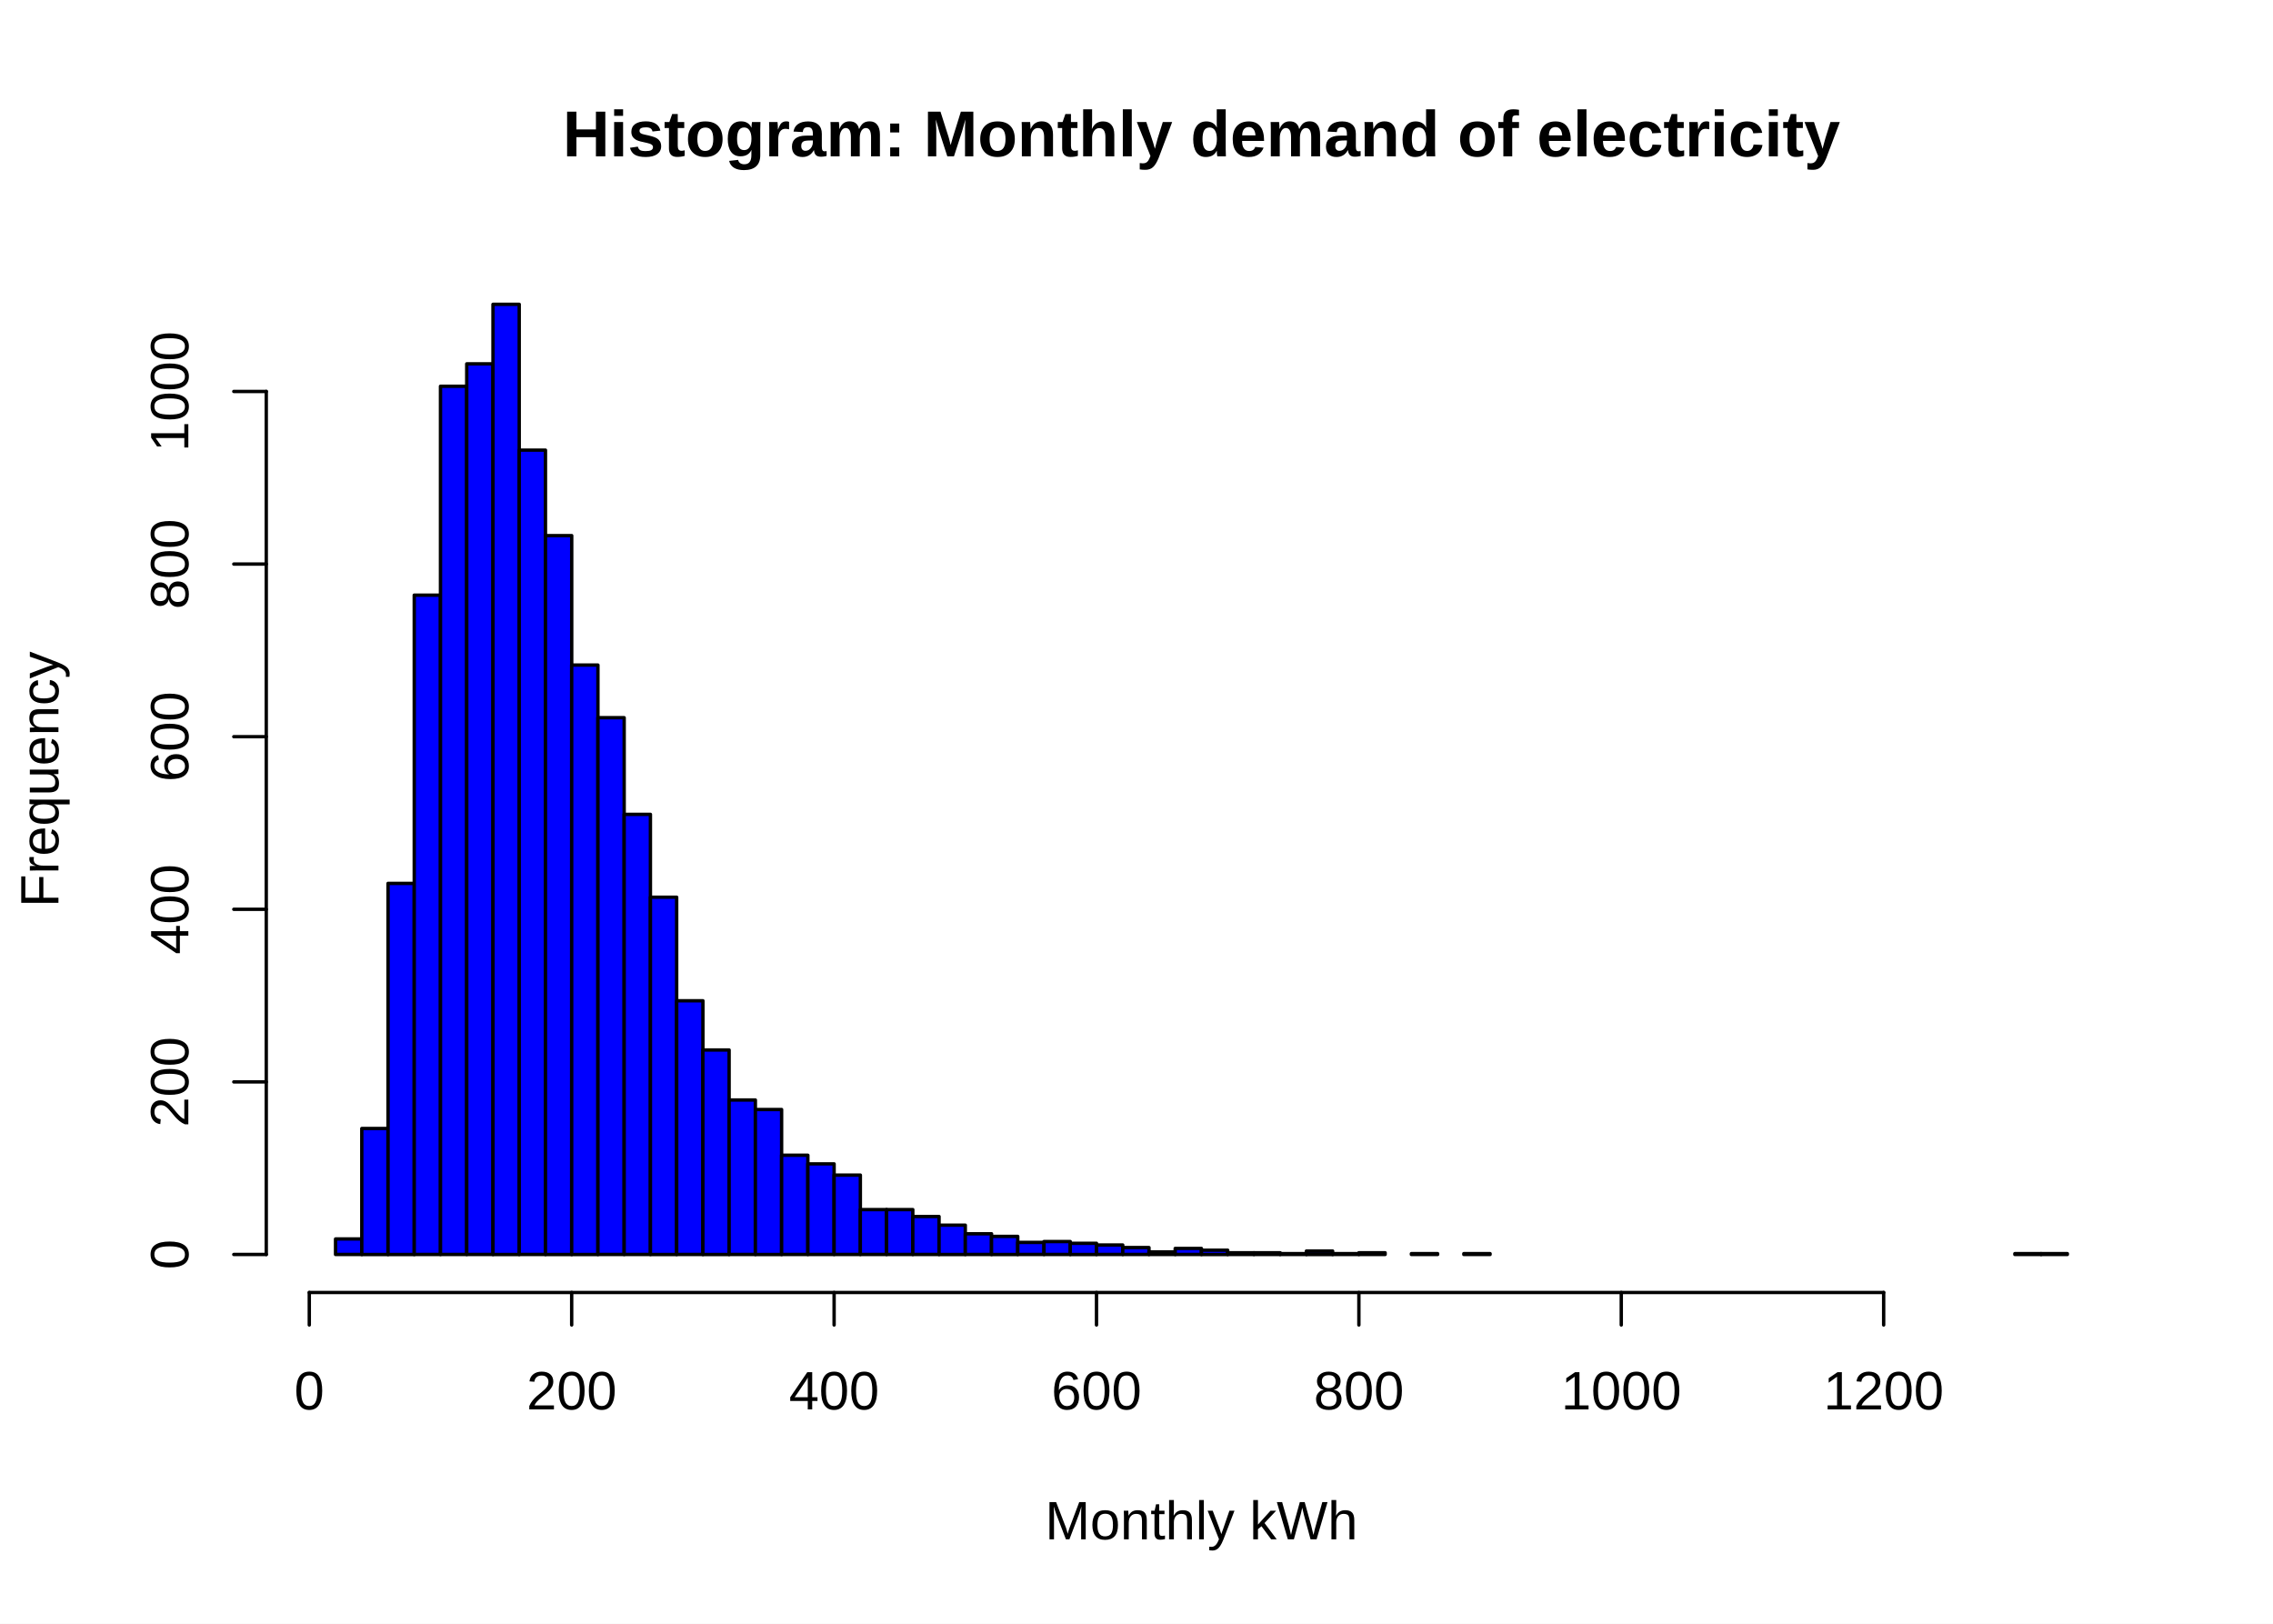
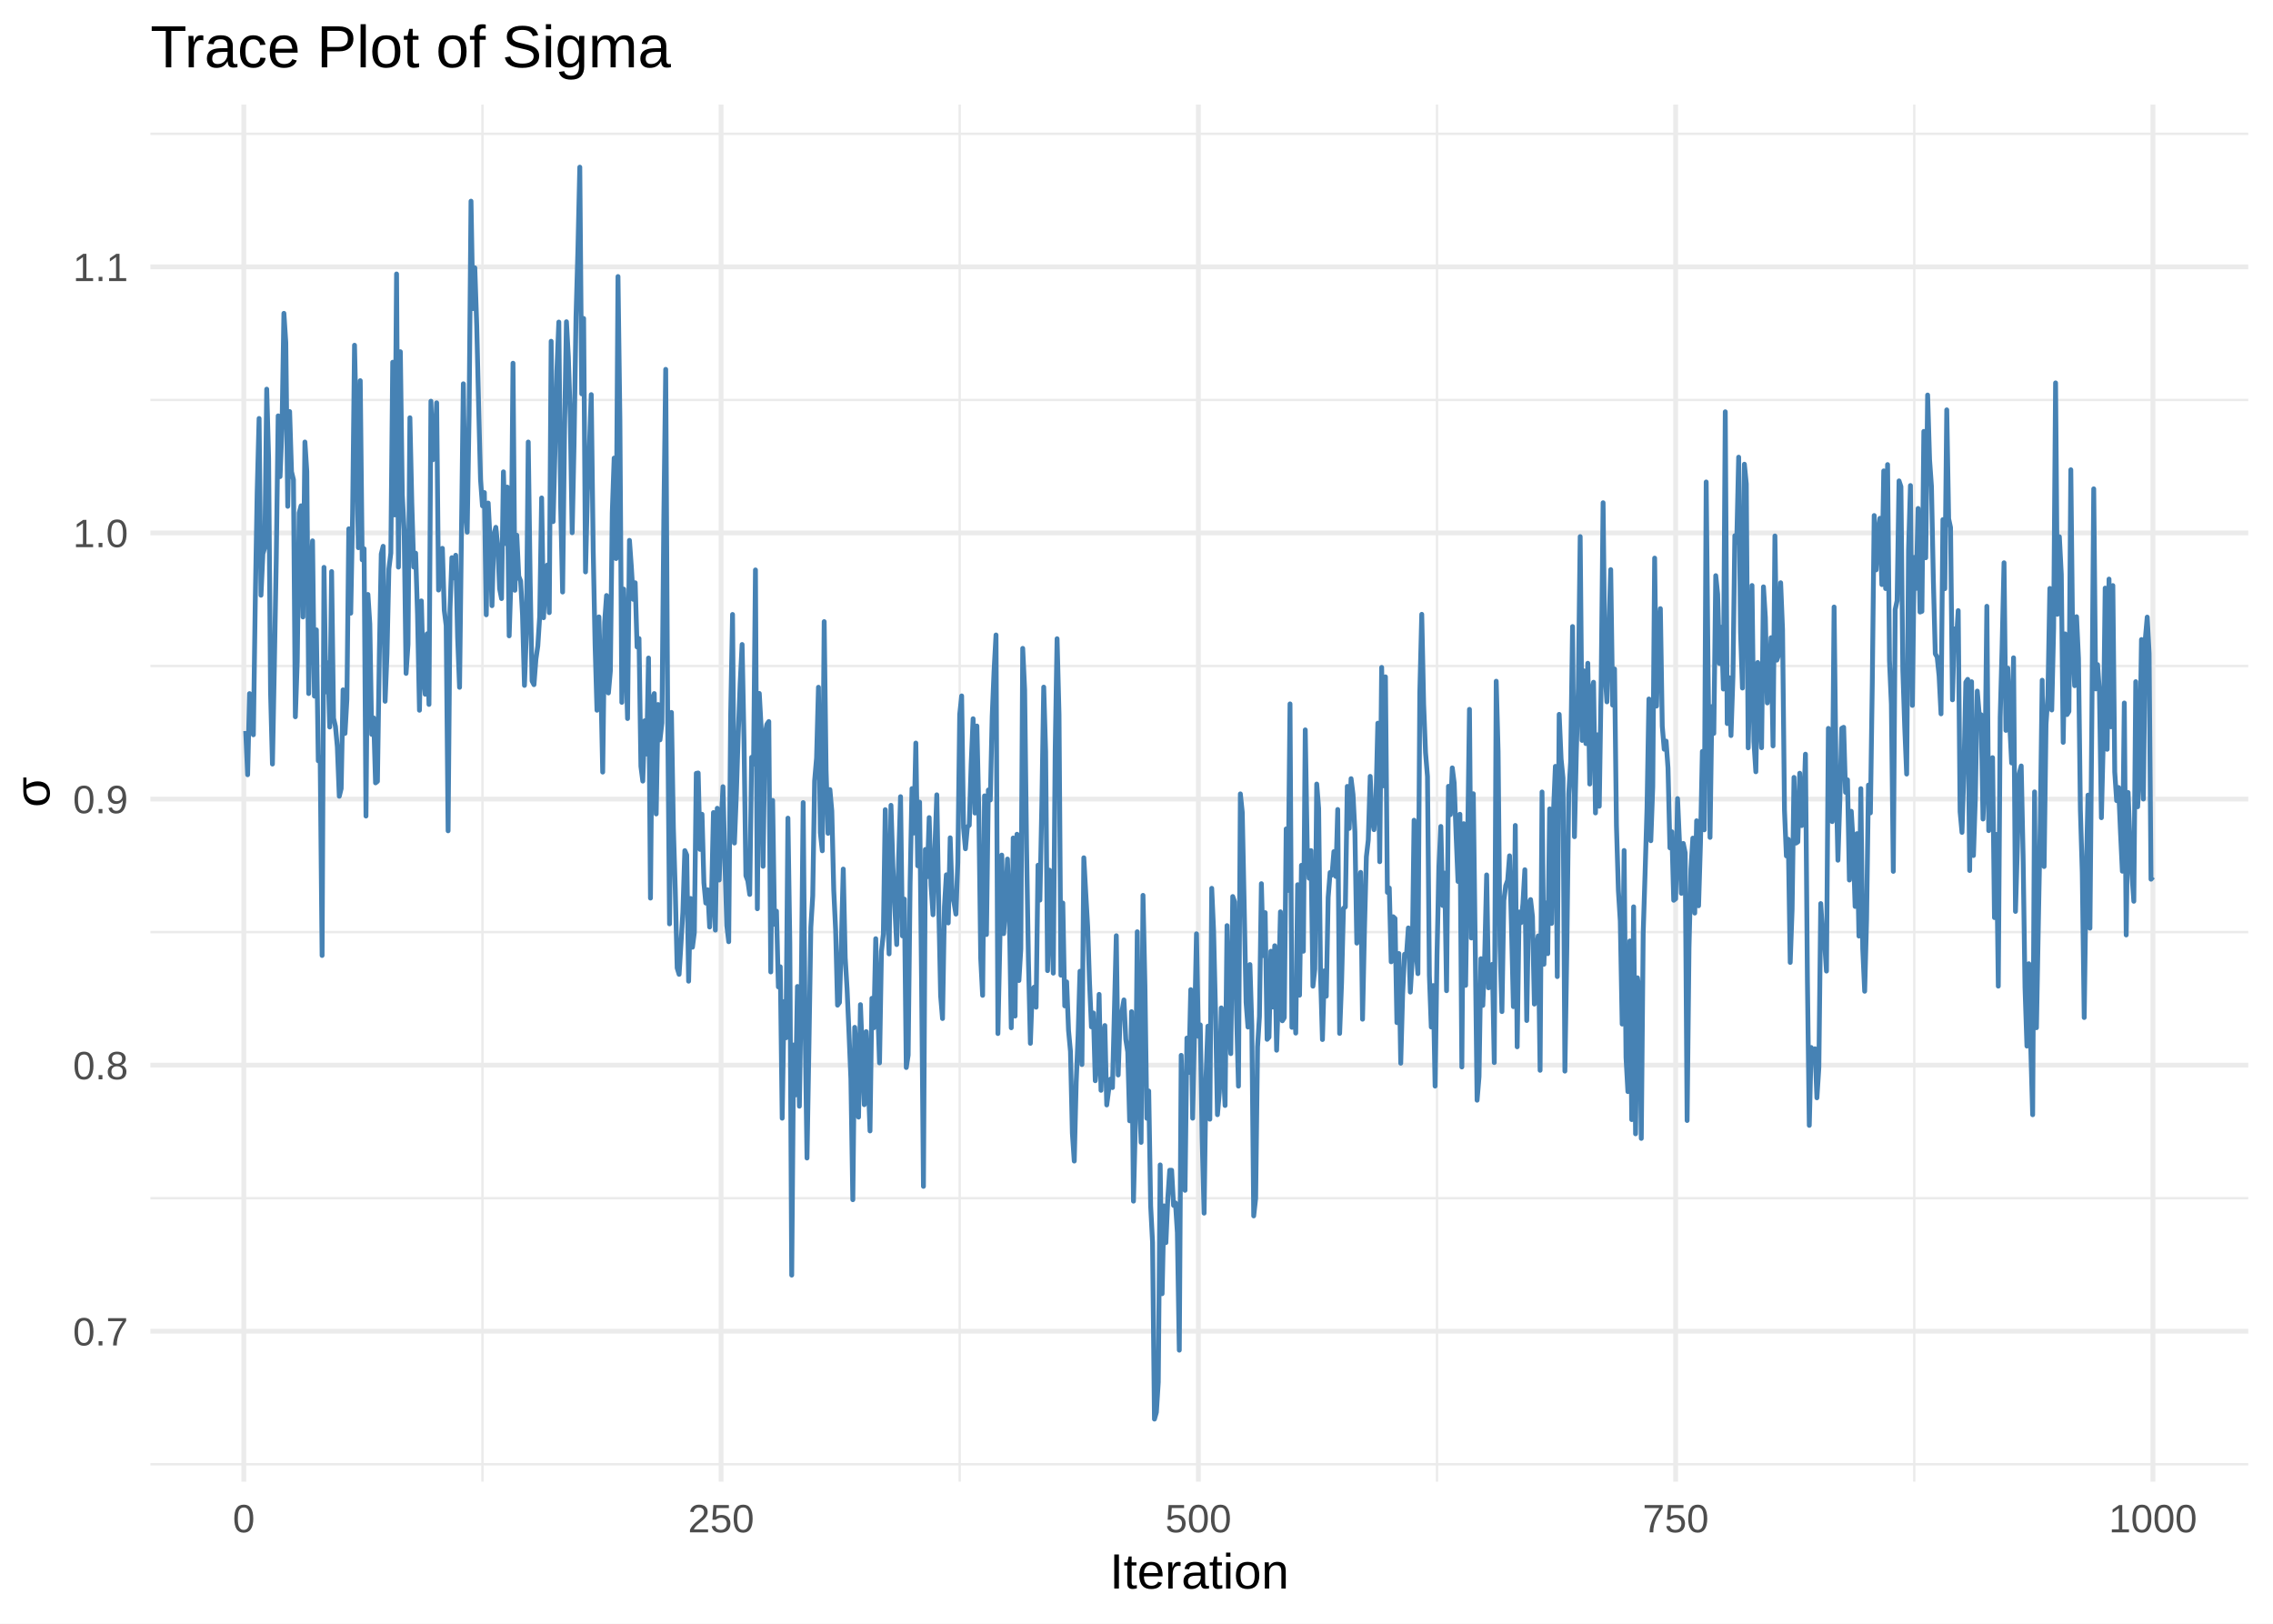
<svg xmlns="http://www.w3.org/2000/svg" class="svglite" width="504.00pt" height="360.00pt" viewBox="0 0 504.00 360.00">
  <defs>
    <style type="text/css">
    .svglite line, .svglite polyline, .svglite polygon, .svglite path, .svglite rect, .svglite circle {
      fill: none;
      stroke: #000000;
      stroke-linecap: round;
      stroke-linejoin: round;
      stroke-miterlimit: 10.00;
    }
    .svglite text {
      white-space: pre;
    }
  </style>
  </defs>
  <rect width="100%" height="100%" style="stroke: none; fill: #FFFFFF;" />
  <defs>
    <clipPath id="cpMC4wMHw1MDQuMDB8MC4wMHwzNjAuMDA=">
      <rect x="0.00" y="0.00" width="504.00" height="360.00" />
    </clipPath>
  </defs>
  <g clip-path="url(#cpMC4wMHw1MDQuMDB8MC4wMHwzNjAuMDA=)">
-     <text x="266.40" y="34.67" text-anchor="middle" style="font-size: 14.40px; font-weight: bold; font-family: &quot;Arial&quot;;" textLength="283.10px" lengthAdjust="spacingAndGlyphs">Histogram: Monthly demand of electricity</text>
-     <text x="266.40" y="341.28" text-anchor="middle" style="font-size: 12.00px; font-family: &quot;Arial&quot;;" textLength="69.36px" lengthAdjust="spacingAndGlyphs">Monthly kWh</text>
-     <text transform="translate(12.96,172.80) rotate(-90)" text-anchor="middle" style="font-size: 12.00px; font-family: &quot;Arial&quot;;" textLength="56.71px" lengthAdjust="spacingAndGlyphs">Frequency</text>
-     <line x1="68.58" y1="286.56" x2="417.67" y2="286.56" style="stroke-width: 0.75;" />
-     <line x1="68.58" y1="286.56" x2="68.58" y2="293.76" style="stroke-width: 0.75;" />
-     <line x1="126.76" y1="286.56" x2="126.76" y2="293.76" style="stroke-width: 0.75;" />
-     <line x1="184.95" y1="286.56" x2="184.95" y2="293.76" style="stroke-width: 0.75;" />
-     <line x1="243.13" y1="286.56" x2="243.13" y2="293.76" style="stroke-width: 0.75;" />
-     <line x1="301.31" y1="286.56" x2="301.31" y2="293.76" style="stroke-width: 0.75;" />
-     <line x1="359.49" y1="286.56" x2="359.49" y2="293.76" style="stroke-width: 0.75;" />
-     <line x1="417.67" y1="286.56" x2="417.67" y2="293.76" style="stroke-width: 0.75;" />
-     <text x="68.58" y="312.48" text-anchor="middle" style="font-size: 12.00px; font-family: &quot;Arial&quot;;" textLength="6.67px" lengthAdjust="spacingAndGlyphs">0</text>
-     <text x="126.76" y="312.48" text-anchor="middle" style="font-size: 12.00px; font-family: &quot;Arial&quot;;" textLength="20.02px" lengthAdjust="spacingAndGlyphs">200</text>
-     <text x="184.95" y="312.48" text-anchor="middle" style="font-size: 12.00px; font-family: &quot;Arial&quot;;" textLength="20.02px" lengthAdjust="spacingAndGlyphs">400</text>
-     <text x="243.13" y="312.48" text-anchor="middle" style="font-size: 12.00px; font-family: &quot;Arial&quot;;" textLength="20.02px" lengthAdjust="spacingAndGlyphs">600</text>
-     <text x="301.31" y="312.48" text-anchor="middle" style="font-size: 12.00px; font-family: &quot;Arial&quot;;" textLength="20.02px" lengthAdjust="spacingAndGlyphs">800</text>
-     <text x="359.49" y="312.48" text-anchor="middle" style="font-size: 12.00px; font-family: &quot;Arial&quot;;" textLength="26.70px" lengthAdjust="spacingAndGlyphs">1000</text>
-     <text x="417.67" y="312.48" text-anchor="middle" style="font-size: 12.00px; font-family: &quot;Arial&quot;;" textLength="26.70px" lengthAdjust="spacingAndGlyphs">1200</text>
-     <line x1="59.04" y1="278.13" x2="59.04" y2="86.79" style="stroke-width: 0.75;" />
-     <line x1="59.04" y1="278.13" x2="51.84" y2="278.13" style="stroke-width: 0.75;" />
-     <line x1="59.04" y1="239.87" x2="51.84" y2="239.87" style="stroke-width: 0.75;" />
-     <line x1="59.04" y1="201.60" x2="51.84" y2="201.60" style="stroke-width: 0.75;" />
-     <line x1="59.04" y1="163.33" x2="51.84" y2="163.33" style="stroke-width: 0.75;" />
-     <line x1="59.04" y1="125.06" x2="51.84" y2="125.06" style="stroke-width: 0.75;" />
-     <line x1="59.04" y1="86.79" x2="51.84" y2="86.79" style="stroke-width: 0.75;" />
-     <text transform="translate(41.76,278.13) rotate(-90)" text-anchor="middle" style="font-size: 12.00px; font-family: &quot;Arial&quot;;" textLength="6.67px" lengthAdjust="spacingAndGlyphs">0</text>
-     <text transform="translate(41.76,239.87) rotate(-90)" text-anchor="middle" style="font-size: 12.00px; font-family: &quot;Arial&quot;;" textLength="20.02px" lengthAdjust="spacingAndGlyphs">200</text>
-     <text transform="translate(41.76,201.60) rotate(-90)" text-anchor="middle" style="font-size: 12.00px; font-family: &quot;Arial&quot;;" textLength="20.02px" lengthAdjust="spacingAndGlyphs">400</text>
-     <text transform="translate(41.76,163.33) rotate(-90)" text-anchor="middle" style="font-size: 12.00px; font-family: &quot;Arial&quot;;" textLength="20.02px" lengthAdjust="spacingAndGlyphs">600</text>
-     <text transform="translate(41.76,125.06) rotate(-90)" text-anchor="middle" style="font-size: 12.00px; font-family: &quot;Arial&quot;;" textLength="20.02px" lengthAdjust="spacingAndGlyphs">800</text>
-     <text transform="translate(41.76,86.79) rotate(-90)" text-anchor="middle" style="font-size: 12.00px; font-family: &quot;Arial&quot;;" textLength="26.70px" lengthAdjust="spacingAndGlyphs">1000</text>
-   </g>
+ </g>
  <defs>
-     <clipPath id="cpNTkuMDR8NDczLjc2fDU5LjA0fDI4Ni41Ng==">
-       <rect x="59.04" y="59.04" width="414.72" height="227.52" />
+     <clipPath id="cpMzMuMzR8NDk4LjUyfDIzLjE4fDMyOC41MA==">
+       <rect x="33.34" y="23.18" width="465.18" height="305.33" />
    </clipPath>
  </defs>
-   <g clip-path="url(#cpNTkuMDR8NDczLjc2fDU5LjA0fDI4Ni41Ng==)">
-     <rect x="74.40" y="274.69" width="5.82" height="3.44" style="stroke-width: 0.75; fill: #0000FF;" />
-     <rect x="80.22" y="250.20" width="5.82" height="27.94" style="stroke-width: 0.75; fill: #0000FF;" />
-     <rect x="86.04" y="195.86" width="5.82" height="82.28" style="stroke-width: 0.75; fill: #0000FF;" />
-     <rect x="91.85" y="131.95" width="5.82" height="146.18" style="stroke-width: 0.75; fill: #0000FF;" />
-     <rect x="97.67" y="85.64" width="5.82" height="192.49" style="stroke-width: 0.75; fill: #0000FF;" />
-     <rect x="103.49" y="80.67" width="5.82" height="197.46" style="stroke-width: 0.75; fill: #0000FF;" />
-     <rect x="109.31" y="67.47" width="5.82" height="210.67" style="stroke-width: 0.75; fill: #0000FF;" />
-     <rect x="115.13" y="99.80" width="5.82" height="178.33" style="stroke-width: 0.75; fill: #0000FF;" />
-     <rect x="120.95" y="118.75" width="5.82" height="159.39" style="stroke-width: 0.75; fill: #0000FF;" />
-     <rect x="126.76" y="147.45" width="5.82" height="130.69" style="stroke-width: 0.75; fill: #0000FF;" />
-     <rect x="132.58" y="159.12" width="5.82" height="119.01" style="stroke-width: 0.75; fill: #0000FF;" />
-     <rect x="138.40" y="180.55" width="5.82" height="97.58" style="stroke-width: 0.75; fill: #0000FF;" />
-     <rect x="144.22" y="198.92" width="5.82" height="79.22" style="stroke-width: 0.75; fill: #0000FF;" />
-     <rect x="150.04" y="221.88" width="5.82" height="56.25" style="stroke-width: 0.75; fill: #0000FF;" />
-     <rect x="155.85" y="232.79" width="5.82" height="45.35" style="stroke-width: 0.75; fill: #0000FF;" />
-     <rect x="161.67" y="243.88" width="5.82" height="34.25" style="stroke-width: 0.75; fill: #0000FF;" />
-     <rect x="167.49" y="245.99" width="5.82" height="32.15" style="stroke-width: 0.75; fill: #0000FF;" />
-     <rect x="173.31" y="256.13" width="5.82" height="22.00" style="stroke-width: 0.75; fill: #0000FF;" />
-     <rect x="179.13" y="258.04" width="5.82" height="20.09" style="stroke-width: 0.75; fill: #0000FF;" />
-     <rect x="184.95" y="260.53" width="5.82" height="17.60" style="stroke-width: 0.75; fill: #0000FF;" />
-     <rect x="190.76" y="268.18" width="5.82" height="9.95" style="stroke-width: 0.75; fill: #0000FF;" />
-     <rect x="196.58" y="268.18" width="5.82" height="9.95" style="stroke-width: 0.75; fill: #0000FF;" />
-     <rect x="202.40" y="269.71" width="5.82" height="8.42" style="stroke-width: 0.75; fill: #0000FF;" />
-     <rect x="208.22" y="271.63" width="5.82" height="6.51" style="stroke-width: 0.75; fill: #0000FF;" />
-     <rect x="214.04" y="273.54" width="5.82" height="4.59" style="stroke-width: 0.75; fill: #0000FF;" />
-     <rect x="219.85" y="274.12" width="5.82" height="4.02" style="stroke-width: 0.75; fill: #0000FF;" />
-     <rect x="225.67" y="275.45" width="5.82" height="2.68" style="stroke-width: 0.75; fill: #0000FF;" />
-     <rect x="231.49" y="275.26" width="5.82" height="2.87" style="stroke-width: 0.75; fill: #0000FF;" />
-     <rect x="237.31" y="275.65" width="5.82" height="2.49" style="stroke-width: 0.75; fill: #0000FF;" />
-     <rect x="243.13" y="276.03" width="5.82" height="2.10" style="stroke-width: 0.75; fill: #0000FF;" />
-     <rect x="248.95" y="276.60" width="5.82" height="1.53" style="stroke-width: 0.75; fill: #0000FF;" />
-     <rect x="254.76" y="277.56" width="5.82" height="0.57" style="stroke-width: 0.75; fill: #0000FF;" />
-     <rect x="260.58" y="276.79" width="5.82" height="1.34" style="stroke-width: 0.75; fill: #0000FF;" />
-     <rect x="266.40" y="277.18" width="5.82" height="0.96" style="stroke-width: 0.75; fill: #0000FF;" />
-     <rect x="272.22" y="277.75" width="5.82" height="0.38" style="stroke-width: 0.75; fill: #0000FF;" />
-     <rect x="278.04" y="277.75" width="5.82" height="0.38" style="stroke-width: 0.75; fill: #0000FF;" />
-     <rect x="283.85" y="277.94" width="5.82" height="0.19" style="stroke-width: 0.75; fill: #0000FF;" />
-     <rect x="289.67" y="277.37" width="5.82" height="0.77" style="stroke-width: 0.75; fill: #0000FF;" />
-     <rect x="295.49" y="277.94" width="5.82" height="0.19" style="stroke-width: 0.75; fill: #0000FF;" />
-     <rect x="301.31" y="277.75" width="5.82" height="0.38" style="stroke-width: 0.75; fill: #0000FF;" />
-     <rect x="307.13" y="278.13" width="5.82" height="0.00" style="stroke-width: 0.75; fill: #0000FF;" />
-     <rect x="312.95" y="277.94" width="5.82" height="0.19" style="stroke-width: 0.75; fill: #0000FF;" />
-     <rect x="318.76" y="278.13" width="5.82" height="0.00" style="stroke-width: 0.75; fill: #0000FF;" />
-     <rect x="324.58" y="277.94" width="5.82" height="0.19" style="stroke-width: 0.75; fill: #0000FF;" />
-     <rect x="330.40" y="278.13" width="5.82" height="0.00" style="stroke-width: 0.75; fill: #0000FF;" />
-     <rect x="336.22" y="278.13" width="5.82" height="0.00" style="stroke-width: 0.75; fill: #0000FF;" />
-     <rect x="342.04" y="278.13" width="5.82" height="0.00" style="stroke-width: 0.75; fill: #0000FF;" />
-     <rect x="347.85" y="278.13" width="5.82" height="0.00" style="stroke-width: 0.75; fill: #0000FF;" />
-     <rect x="353.67" y="278.13" width="5.82" height="0.00" style="stroke-width: 0.75; fill: #0000FF;" />
-     <rect x="359.49" y="278.13" width="5.82" height="0.00" style="stroke-width: 0.75; fill: #0000FF;" />
-     <rect x="365.31" y="278.13" width="5.82" height="0.00" style="stroke-width: 0.75; fill: #0000FF;" />
-     <rect x="371.13" y="278.13" width="5.82" height="0.00" style="stroke-width: 0.75; fill: #0000FF;" />
-     <rect x="376.95" y="278.13" width="5.82" height="0.00" style="stroke-width: 0.75; fill: #0000FF;" />
-     <rect x="382.76" y="278.13" width="5.82" height="0.00" style="stroke-width: 0.75; fill: #0000FF;" />
-     <rect x="388.58" y="278.13" width="5.82" height="0.00" style="stroke-width: 0.75; fill: #0000FF;" />
-     <rect x="394.40" y="278.13" width="5.82" height="0.00" style="stroke-width: 0.75; fill: #0000FF;" />
-     <rect x="400.22" y="278.13" width="5.82" height="0.00" style="stroke-width: 0.75; fill: #0000FF;" />
-     <rect x="406.04" y="278.13" width="5.82" height="0.00" style="stroke-width: 0.75; fill: #0000FF;" />
-     <rect x="411.85" y="278.13" width="5.82" height="0.00" style="stroke-width: 0.75; fill: #0000FF;" />
-     <rect x="417.67" y="278.13" width="5.82" height="0.00" style="stroke-width: 0.75; fill: #0000FF;" />
-     <rect x="423.49" y="278.13" width="5.82" height="0.00" style="stroke-width: 0.75; fill: #0000FF;" />
-     <rect x="429.31" y="278.13" width="5.82" height="0.00" style="stroke-width: 0.75; fill: #0000FF;" />
-     <rect x="435.13" y="278.13" width="5.82" height="0.00" style="stroke-width: 0.75; fill: #0000FF;" />
-     <rect x="440.95" y="278.13" width="5.82" height="0.00" style="stroke-width: 0.75; fill: #0000FF;" />
-     <rect x="446.76" y="277.94" width="5.82" height="0.19" style="stroke-width: 0.75; fill: #0000FF;" />
-     <rect x="452.58" y="277.94" width="5.82" height="0.19" style="stroke-width: 0.75; fill: #0000FF;" />
+   <g clip-path="url(#cpMzMuMzR8NDk4LjUyfDIzLjE4fDMyOC41MA==)">
+     <polyline points="33.34,324.64 498.52,324.64 " style="stroke-width: 0.53; stroke: #EBEBEB; stroke-linecap: butt;" />
+     <polyline points="33.34,265.65 498.52,265.65 " style="stroke-width: 0.53; stroke: #EBEBEB; stroke-linecap: butt;" />
+     <polyline points="33.34,206.65 498.52,206.65 " style="stroke-width: 0.53; stroke: #EBEBEB; stroke-linecap: butt;" />
+     <polyline points="33.34,147.66 498.52,147.66 " style="stroke-width: 0.53; stroke: #EBEBEB; stroke-linecap: butt;" />
+     <polyline points="33.34,88.67 498.52,88.67 " style="stroke-width: 0.53; stroke: #EBEBEB; stroke-linecap: butt;" />
+     <polyline points="33.34,29.67 498.52,29.67 " style="stroke-width: 0.53; stroke: #EBEBEB; stroke-linecap: butt;" />
+     <polyline points="106.98,328.50 106.98,23.18 " style="stroke-width: 0.53; stroke: #EBEBEB; stroke-linecap: butt;" />
+     <polyline points="212.80,328.50 212.80,23.18 " style="stroke-width: 0.53; stroke: #EBEBEB; stroke-linecap: butt;" />
+     <polyline points="318.63,328.50 318.63,23.18 " style="stroke-width: 0.53; stroke: #EBEBEB; stroke-linecap: butt;" />
+     <polyline points="424.46,328.50 424.46,23.18 " style="stroke-width: 0.53; stroke: #EBEBEB; stroke-linecap: butt;" />
+     <polyline points="33.34,295.15 498.52,295.15 " style="stroke-width: 1.07; stroke: #EBEBEB; stroke-linecap: butt;" />
+     <polyline points="33.34,236.15 498.52,236.15 " style="stroke-width: 1.07; stroke: #EBEBEB; stroke-linecap: butt;" />
+     <polyline points="33.34,177.16 498.52,177.16 " style="stroke-width: 1.07; stroke: #EBEBEB; stroke-linecap: butt;" />
+     <polyline points="33.34,118.16 498.52,118.16 " style="stroke-width: 1.07; stroke: #EBEBEB; stroke-linecap: butt;" />
+     <polyline points="33.34,59.17 498.52,59.17 " style="stroke-width: 1.07; stroke: #EBEBEB; stroke-linecap: butt;" />
+     <polyline points="54.06,328.50 54.06,23.18 " style="stroke-width: 1.07; stroke: #EBEBEB; stroke-linecap: butt;" />
+     <polyline points="159.89,328.50 159.89,23.18 " style="stroke-width: 1.07; stroke: #EBEBEB; stroke-linecap: butt;" />
+     <polyline points="265.72,328.50 265.72,23.18 " style="stroke-width: 1.07; stroke: #EBEBEB; stroke-linecap: butt;" />
+     <polyline points="371.55,328.50 371.55,23.18 " style="stroke-width: 1.07; stroke: #EBEBEB; stroke-linecap: butt;" />
+     <polyline points="477.38,328.50 477.38,23.18 " style="stroke-width: 1.07; stroke: #EBEBEB; stroke-linecap: butt;" />
+     <polyline points="54.48,162.07 54.91,171.77 55.33,153.78 55.75,158.20 56.18,162.91 56.60,133.42 57.02,109.26 57.45,92.78 57.87,131.97 58.29,122.78 58.72,121.38 59.14,86.28 59.56,101.64 59.99,153.34 60.41,169.40 60.83,147.75 61.26,123.83 61.68,92.20 62.10,105.67 62.53,94.98 62.95,69.47 63.37,75.94 63.80,112.26 64.22,91.24 64.64,104.58 65.07,106.35 65.49,158.92 65.91,146.67 66.34,113.70 66.76,112.14 67.18,136.79 67.61,98.00 68.03,104.55 68.45,153.77 68.88,128.98 69.30,119.91 69.72,154.34 70.15,139.64 70.57,168.68 70.99,167.93 71.42,211.84 71.84,125.79 72.26,153.41 72.69,146.94 73.11,161.19 73.53,126.72 73.96,159.23 74.38,161.04 74.80,165.61 75.23,176.54 75.65,174.84 76.07,152.94 76.50,162.61 76.92,155.02 77.34,117.24 77.77,135.95 78.19,113.78 78.61,76.54 79.04,96.10 79.46,121.43 79.88,84.40 80.31,124.12 80.73,121.66 81.15,180.93 81.58,131.80 82.00,138.34 82.42,162.82 82.85,159.17 83.27,173.57 83.69,173.23 84.12,144.79 84.54,122.83 84.96,121.12 85.39,155.48 85.81,145.04 86.23,126.12 86.66,122.62 87.08,80.31 87.50,114.17 87.93,60.74 88.35,125.74 88.77,77.98 89.20,109.61 89.62,117.67 90.04,149.30 90.47,142.86 90.89,92.62 91.31,111.48 91.74,125.72 92.16,122.64 92.58,136.26 93.01,157.47 93.43,133.23 93.85,149.36 94.28,153.93 94.70,140.52 95.12,156.18 95.55,88.95 95.97,101.94 96.39,99.66 96.82,89.30 97.24,130.82 97.66,125.43 98.09,121.57 98.51,135.30 98.93,138.68 99.36,184.20 99.78,135.13 100.20,123.64 100.63,128.13 101.05,123.10 101.47,141.30 101.90,152.39 102.32,118.10 102.74,85.09 103.17,112.66 103.59,117.99 104.01,92.14 104.44,44.60 104.86,68.42 105.28,59.37 105.71,72.24 106.13,90.02 106.55,106.31 106.98,112.16 107.40,109.20 107.82,136.31 108.25,111.53 108.67,119.89 109.09,134.29 109.52,118.51 109.94,116.91 110.36,120.92 110.78,130.52 111.21,132.71 111.63,104.61 112.05,120.51 112.48,107.99 112.90,140.98 113.32,127.77 113.75,80.53 114.17,130.87 114.59,118.66 115.02,127.75 115.44,128.81 115.86,136.29 116.29,151.96 116.71,140.47 117.13,98.00 117.56,129.09 117.98,150.99 118.40,151.80 118.83,146.15 119.25,143.23 119.67,136.67 120.10,110.40 120.52,136.96 120.94,128.54 121.37,125.27 121.79,135.83 122.21,75.66 122.64,115.65 123.06,100.06 123.48,82.28 123.91,71.40 124.33,112.54 124.75,131.26 125.18,95.24 125.60,71.33 126.02,79.07 126.45,92.64 126.87,118.11 127.29,98.28 127.72,70.32 128.14,55.54 128.56,37.06 128.99,87.32 129.41,70.60 129.83,126.80 130.26,108.91 130.68,99.39 131.10,87.49 131.53,121.85 131.95,142.96 132.37,157.47 132.80,136.77 133.22,151.41 133.64,171.18 134.07,137.98 134.49,132.03 134.91,153.64 135.34,148.74 135.76,113.74 136.18,101.56 136.61,123.84 137.03,61.31 137.45,93.07 137.88,155.72 138.30,130.61 138.72,143.33 139.15,159.31 139.57,119.80 139.99,125.69 140.42,132.88 140.84,129.20 141.26,143.44 141.69,141.57 142.11,169.89 142.53,173.18 142.96,159.79 143.38,167.18 143.80,145.89 144.23,199.12 144.65,154.98 145.07,153.77 145.50,180.46 145.92,156.20 146.34,164.04 146.77,160.28 147.19,115.13 147.61,81.89 148.04,157.81 148.46,204.83 148.88,157.95 149.31,183.49 149.73,197.26 150.15,214.61 150.58,216.02 151.00,209.16 151.42,202.19 151.85,188.59 152.27,189.56 152.69,217.54 153.12,199.20 153.54,210.01 153.96,206.74 154.39,171.46 154.81,171.38 155.23,188.32 155.66,180.53 156.08,195.72 156.50,200.22 156.93,197.28 157.35,205.53 157.77,198.90 158.20,180.15 158.62,206.21 159.04,179.20 159.47,195.11 159.89,183.12 160.31,174.42 160.74,191.07 161.16,205.20 161.58,208.79 162.01,158.71 162.43,136.23 162.85,186.91 163.28,175.94 163.70,162.50 164.12,151.60 164.55,142.89 164.97,164.16 165.39,194.16 165.82,195.29 166.24,198.31 166.66,167.90 167.09,169.43 167.51,126.36 167.93,201.48 168.36,153.74 168.78,161.43 169.20,192.07 169.63,162.83 170.05,160.58 170.47,159.97 170.90,215.49 171.32,177.46 171.74,204.93 172.17,202.01 172.59,218.81 173.01,214.34 173.44,247.92 173.86,222.05 174.28,230.09 174.71,181.39 175.13,209.13 175.55,282.71 175.98,231.68 176.40,242.76 176.82,218.71 177.25,245.26 177.67,219.04 178.09,177.94 178.52,227.41 178.94,256.75 179.36,232.31 179.79,205.60 180.21,198.62 180.63,173.14 181.06,168.05 181.48,152.37 181.90,184.61 182.33,188.63 182.75,137.82 183.17,170.79 183.60,184.76 184.02,175.06 184.44,179.81 184.87,197.36 185.29,206.23 185.71,222.86 186.14,222.26 186.56,208.99 186.98,192.68 187.41,212.31 187.83,219.34 188.25,229.02 188.67,239.18 189.10,265.99 189.52,227.77 189.94,234.28 190.37,247.68 190.79,222.74 191.21,233.49 191.64,244.92 192.06,228.72 192.48,238.43 192.91,250.74 193.33,221.34 193.75,227.87 194.18,208.12 194.60,223.03 195.02,235.65 195.45,210.91 195.87,207.07 196.29,179.51 196.72,199.34 197.14,211.49 197.56,178.55 197.99,192.08 198.41,201.13 198.83,209.42 199.26,190.60 199.68,176.63 200.10,207.50 200.53,199.34 200.95,236.68 201.37,233.93 201.80,195.96 202.22,174.84 202.64,184.70 203.07,164.74 203.49,191.96 203.91,177.84 204.34,217.02 204.76,263.03 205.18,188.33 205.61,194.38 206.03,181.27 206.45,196.24 206.88,202.81 207.30,188.05 207.72,176.22 208.15,200.90 208.57,220.78 208.99,225.82 209.42,200.98 209.84,193.95 210.26,204.63 210.69,185.75 211.11,198.24 211.53,200.06 211.96,202.67 212.38,191.19 212.80,158.41 213.23,154.29 213.65,183.49 214.07,188.18 214.50,183.32 214.92,182.97 215.34,169.40 215.77,159.35 216.19,180.27 216.61,160.96 217.04,180.02 217.46,212.52 217.88,220.68 218.31,176.45 218.73,207.20 219.15,175.15 219.58,177.37 220.00,158.91 220.42,148.70 220.85,140.78 221.27,229.15 221.69,209.56 222.12,189.58 222.54,207.00 222.96,201.82 223.39,190.46 223.81,202.76 224.23,227.87 224.66,185.79 225.08,225.28 225.50,184.96 225.93,217.39 226.35,210.36 226.77,143.75 227.20,152.96 227.62,187.65 228.04,213.04 228.47,231.32 228.89,219.46 229.31,218.86 229.74,223.31 230.16,191.82 230.58,199.57 231.01,178.42 231.43,152.34 231.85,166.68 232.28,215.20 232.70,192.92 233.12,202.88 233.55,215.76 233.97,166.44 234.39,141.61 234.82,158.43 235.24,216.21 235.66,200.20 236.09,223.02 236.51,217.69 236.93,228.46 237.36,233.11 237.78,251.21 238.20,257.42 238.63,239.90 239.05,229.64 239.47,215.33 239.90,236.01 240.32,190.18 240.74,197.90 241.17,205.40 241.59,218.01 242.01,227.67 242.44,224.58 242.86,239.61 243.28,235.66 243.71,220.46 244.13,241.74 244.55,230.32 244.98,227.37 245.40,244.98 245.82,241.72 246.25,239.24 246.67,241.13 247.09,224.53 247.52,207.46 247.94,238.34 248.36,225.76 248.79,224.23 249.21,221.69 249.63,230.44 250.06,233.22 250.48,248.50 250.90,224.30 251.33,266.31 251.75,248.97 252.17,206.58 252.60,241.83 253.02,253.28 253.44,198.51 253.87,218.44 254.29,247.94 254.71,241.88 255.14,267.36 255.56,275.43 255.98,314.63 256.41,313.11 256.83,306.44 257.25,258.27 257.68,286.83 258.10,267.36 258.52,275.51 258.95,265.56 259.37,259.45 259.79,259.46 260.22,267.25 260.64,266.69 261.06,273.26 261.49,299.35 261.91,233.98 262.33,248.64 262.76,263.91 263.18,230.15 263.60,237.78 264.03,219.41 264.45,247.92 264.87,227.87 265.30,207.03 265.72,229.77 266.14,227.22 266.56,252.38 266.99,268.97 267.41,239.05 267.83,227.51 268.26,248.14 268.68,196.95 269.10,206.54 269.53,224.78 269.95,247.14 270.37,242.18 270.80,223.46 271.22,236.35 271.64,245.10 272.07,205.22 272.49,226.04 272.91,233.60 273.34,198.77 273.76,199.96 274.18,224.37 274.61,240.81 275.03,176.01 275.45,180.06 275.88,200.83 276.30,222.23 276.72,227.71 277.15,213.85 277.57,227.52 277.99,269.58 278.42,265.68 278.84,232.14 279.26,225.35 279.69,195.92 280.11,211.87 280.53,202.34 280.96,230.43 281.38,229.96 281.80,210.90 282.23,223.27 282.65,209.68 283.07,232.85 283.50,219.09 283.92,202.16 284.34,226.32 284.77,225.63 285.19,183.78 285.61,197.42 286.04,156.06 286.46,227.77 286.88,219.74 287.31,229.05 287.73,196.15 288.15,220.65 288.58,191.84 289.00,210.90 289.42,161.82 289.85,187.81 290.27,194.72 290.69,188.58 291.12,218.65 291.54,214.87 291.96,173.83 292.39,179.27 292.81,216.23 293.23,230.48 293.66,215.24 294.08,220.87 294.50,198.96 294.93,193.44 295.35,194.01 295.77,188.81 296.20,194.32 296.62,179.47 297.04,229.12 297.47,217.90 297.89,201.38 298.31,201.08 298.74,174.35 299.16,183.67 299.58,172.64 300.01,176.14 300.43,184.45 300.85,209.10 301.28,197.19 301.70,193.41 302.12,225.97 302.55,206.04 302.97,189.96 303.39,186.24 303.82,172.13 304.24,181.62 304.66,183.95 305.09,177.86 305.51,160.34 305.93,191.05 306.36,147.97 306.78,174.23 307.20,150.06 307.63,197.85 308.05,196.88 308.47,213.24 308.90,203.25 309.32,203.63 309.74,226.73 310.17,211.41 310.59,235.73 311.01,220.45 311.44,211.57 311.86,211.84 312.28,205.73 312.71,219.96 313.13,213.01 313.55,181.85 313.98,210.38 314.40,215.87 314.82,153.55 315.25,136.20 315.67,156.16 316.09,166.84 316.52,172.17 316.94,216.24 317.36,227.70 317.79,218.51 318.21,240.80 318.63,211.76 319.06,192.11 319.48,183.23 319.90,200.76 320.33,193.57 320.75,219.65 321.17,174.33 321.60,180.62 322.02,170.25 322.44,173.58 322.87,185.20 323.29,195.43 323.71,180.53 324.14,236.56 324.56,182.62 324.98,218.46 325.41,187.60 325.83,157.27 326.25,207.96 326.68,175.98 327.10,209.01 327.52,243.93 327.95,238.72 328.37,212.55 328.79,222.91 329.22,211.50 329.64,193.98 330.06,219.01 330.49,215.67 330.91,213.80 331.33,235.58 331.76,151.03 332.18,166.71 332.60,209.59 333.03,224.28 333.45,199.65 333.87,196.37 334.30,195.18 334.72,189.74 335.14,205.23 335.57,223.18 335.99,183.01 336.41,232.09 336.84,202.20 337.26,204.57 337.68,200.41 338.11,192.83 338.53,226.26 338.95,200.34 339.38,199.44 339.80,203.20 340.22,222.62 340.65,210.49 341.07,207.50 341.49,237.30 341.92,175.59 342.34,213.79 342.76,200.18 343.19,211.44 343.61,179.34 344.03,204.74 344.45,180.22 344.88,169.91 345.30,216.52 345.72,158.38 346.15,168.30 346.57,172.52 346.99,237.48 347.42,210.25 347.84,176.03 348.26,168.97 348.69,138.91 349.11,185.51 349.53,166.49 349.96,152.53 350.38,118.97 350.80,164.16 351.23,148.74 351.65,164.87 352.07,147.05 352.50,173.83 352.92,153.25 353.34,151.26 353.77,180.24 354.19,162.91 354.61,178.75 355.04,150.91 355.46,111.46 355.88,148.94 356.31,155.61 356.73,139.92 357.15,126.29 357.58,156.33 358.00,148.32 358.42,183.08 358.85,197.44 359.27,204.20 359.69,227.05 360.12,188.56 360.54,234.45 360.96,242.02 361.39,208.62 361.81,248.23 362.23,201.05 362.66,251.38 363.08,216.79 363.50,219.99 363.93,252.40 364.35,206.97 364.77,193.57 365.20,179.19 365.62,154.97 366.04,186.40 366.47,174.42 366.89,123.74 367.31,156.55 367.74,140.25 368.16,134.94 368.58,160.99 369.01,166.11 369.43,164.31 369.85,170.26 370.28,187.98 370.70,184.41 371.12,199.60 371.55,199.26 371.97,177.06 372.39,186.60 372.82,198.07 373.24,187.00 373.66,189.09 374.09,248.43 374.51,210.08 374.93,192.70 375.36,185.82 375.78,202.44 376.20,181.97 376.63,200.82 377.05,186.92 377.47,166.60 377.90,183.98 378.32,106.86 378.74,149.00 379.17,185.66 379.59,156.65 380.01,162.60 380.44,127.63 380.86,131.75 381.28,147.13 381.71,139.05 382.13,152.77 382.55,91.30 382.98,160.42 383.40,150.25 383.82,163.08 384.25,150.07 384.67,118.77 385.09,120.29 385.52,101.36 385.94,140.12 386.36,152.55 386.79,102.92 387.21,107.30 387.63,165.81 388.06,148.45 388.48,129.81 388.90,164.37 389.33,171.11 389.75,146.87 390.17,158.22 390.60,165.78 391.02,130.11 391.44,136.91 391.87,155.85 392.29,151.16 392.71,141.38 393.14,165.38 393.56,118.83 393.98,146.36 394.41,145.09 394.83,129.20 395.25,139.61 395.68,179.59 396.10,189.77 396.52,186.07 396.95,213.38 397.37,201.63 397.79,172.36 398.22,186.93 398.64,186.66 399.06,171.43 399.49,183.04 399.91,179.99 400.33,167.21 400.76,217.09 401.18,249.51 401.60,232.24 402.03,234.05 402.45,232.52 402.87,243.40 403.30,236.66 403.72,200.33 404.14,207.06 404.57,208.92 404.99,215.30 405.41,161.49 405.84,179.66 406.26,182.16 406.68,134.58 407.11,171.62 407.53,190.72 407.95,177.50 408.38,161.47 408.80,161.25 409.22,175.67 409.65,172.89 410.07,195.11 410.49,179.87 410.92,187.13 411.34,200.97 411.76,184.83 412.19,207.54 412.61,174.85 413.03,210.28 413.46,219.77 413.88,203.92 414.30,174.05 414.73,180.23 415.15,151.40 415.57,114.30 416.00,126.35 416.42,118.04 416.84,114.91 417.27,129.61 417.69,104.40 418.11,130.49 418.54,103.00 418.96,146.46 419.38,156.12 419.81,193.19 420.23,135.15 420.65,133.18 421.08,106.62 421.50,107.89 421.92,148.52 422.34,161.20 422.77,171.62 423.19,121.98 423.61,107.65 424.04,156.40 424.46,123.58 424.88,130.45 425.31,112.73 425.73,135.70 426.15,135.54 426.58,95.64 427.00,123.66 427.42,87.58 427.85,101.92 428.27,107.88 428.69,128.62 429.12,144.96 429.54,145.68 429.96,149.82 430.39,158.27 430.81,115.20 431.23,130.52 431.66,90.87 432.08,115.00 432.50,116.95 432.93,155.16 433.35,139.43 433.77,142.50 434.20,135.38 434.62,179.95 435.04,184.55 435.47,170.89 435.89,151.25 436.31,150.62 436.74,193.00 437.16,151.14 437.58,189.68 438.01,176.61 438.43,153.22 438.85,158.32 439.28,158.46 439.70,181.59 440.12,172.01 440.55,134.42 440.97,184.16 441.39,178.20 441.82,167.98 442.24,203.44 442.66,185.00 443.09,218.64 443.51,159.02 443.93,143.65 444.36,124.77 444.78,161.94 445.20,148.13 445.63,160.69 446.05,169.16 446.47,145.84 446.90,202.07 447.32,187.80 447.74,171.53 448.17,169.82 448.59,189.89 449.01,218.85 449.44,231.93 449.86,213.67 450.28,231.98 450.71,247.15 451.13,175.57 451.55,227.86 451.98,204.26 452.40,182.31 452.82,150.81 453.25,192.12 453.67,160.62 454.09,154.19 454.52,130.46 454.94,157.42 455.36,139.33 455.79,84.89 456.21,136.20 456.63,119.00 457.06,127.39 457.48,164.59 457.90,140.54 458.33,158.43 458.75,157.73 459.17,104.15 459.60,143.67 460.02,152.03 460.44,136.73 460.87,146.05 461.29,179.55 461.71,193.46 462.14,225.60 462.56,195.06 462.98,176.28 463.41,205.79 463.83,159.67 464.25,108.38 464.68,152.74 465.10,147.35 465.52,153.39 465.95,181.30 466.37,164.00 466.79,130.39 467.22,166.13 467.64,128.39 468.06,161.14 468.49,129.83 468.91,171.13 469.33,177.51 469.76,174.60 470.18,184.39 470.60,193.16 471.03,155.86 471.45,207.29 471.87,175.70 472.30,186.93 472.72,193.91 473.14,199.82 473.57,151.13 473.99,178.87 474.41,170.45 474.84,141.79 475.26,177.16 475.68,141.77 476.11,136.82 476.53,144.87 476.95,194.93 477.38,194.42 " style="stroke-width: 1.07; stroke: #4682B4; stroke-linecap: butt;" />
+   </g>
+   <g clip-path="url(#cpMC4wMHw1MDQuMDB8MC4wMHwzNjAuMDA=)">
+     <text x="28.41" y="298.30" text-anchor="end" style="font-size: 8.80px;fill: #4D4D4D; font-family: &quot;Arial&quot;;" textLength="12.24px" lengthAdjust="spacingAndGlyphs">0.7</text>
+     <text x="28.41" y="239.30" text-anchor="end" style="font-size: 8.80px;fill: #4D4D4D; font-family: &quot;Arial&quot;;" textLength="12.24px" lengthAdjust="spacingAndGlyphs">0.8</text>
+     <text x="28.41" y="180.31" text-anchor="end" style="font-size: 8.80px;fill: #4D4D4D; font-family: &quot;Arial&quot;;" textLength="12.24px" lengthAdjust="spacingAndGlyphs">0.9</text>
+     <text x="28.41" y="121.31" text-anchor="end" style="font-size: 8.80px;fill: #4D4D4D; font-family: &quot;Arial&quot;;" textLength="12.24px" lengthAdjust="spacingAndGlyphs">1.0</text>
+     <text x="28.41" y="62.32" text-anchor="end" style="font-size: 8.80px;fill: #4D4D4D; font-family: &quot;Arial&quot;;" textLength="12.24px" lengthAdjust="spacingAndGlyphs">1.1</text>
+     <text x="54.06" y="339.74" text-anchor="middle" style="font-size: 8.80px;fill: #4D4D4D; font-family: &quot;Arial&quot;;" textLength="4.90px" lengthAdjust="spacingAndGlyphs">0</text>
+     <text x="159.89" y="339.74" text-anchor="middle" style="font-size: 8.80px;fill: #4D4D4D; font-family: &quot;Arial&quot;;" textLength="14.69px" lengthAdjust="spacingAndGlyphs">250</text>
+     <text x="265.72" y="339.74" text-anchor="middle" style="font-size: 8.80px;fill: #4D4D4D; font-family: &quot;Arial&quot;;" textLength="14.69px" lengthAdjust="spacingAndGlyphs">500</text>
+     <text x="371.55" y="339.74" text-anchor="middle" style="font-size: 8.80px;fill: #4D4D4D; font-family: &quot;Arial&quot;;" textLength="14.69px" lengthAdjust="spacingAndGlyphs">750</text>
+     <text x="477.38" y="339.74" text-anchor="middle" style="font-size: 8.80px;fill: #4D4D4D; font-family: &quot;Arial&quot;;" textLength="19.58px" lengthAdjust="spacingAndGlyphs">1000</text>
+     <text x="265.93" y="352.20" text-anchor="middle" style="font-size: 11.00px; font-family: &quot;Arial&quot;;" textLength="39.77px" lengthAdjust="spacingAndGlyphs">Iteration</text>
+     <text transform="translate(10.98,179.00) rotate(-90)" style="font-size: 11.00px; font-family: &quot;Arial&quot;;" textLength="6.32px" lengthAdjust="spacingAndGlyphs">σ</text>
+     <text x="33.34" y="14.93" style="font-size: 13.20px; font-family: &quot;Arial&quot;;" textLength="115.34px" lengthAdjust="spacingAndGlyphs">Trace Plot of Sigma</text>
  </g>
</svg>
